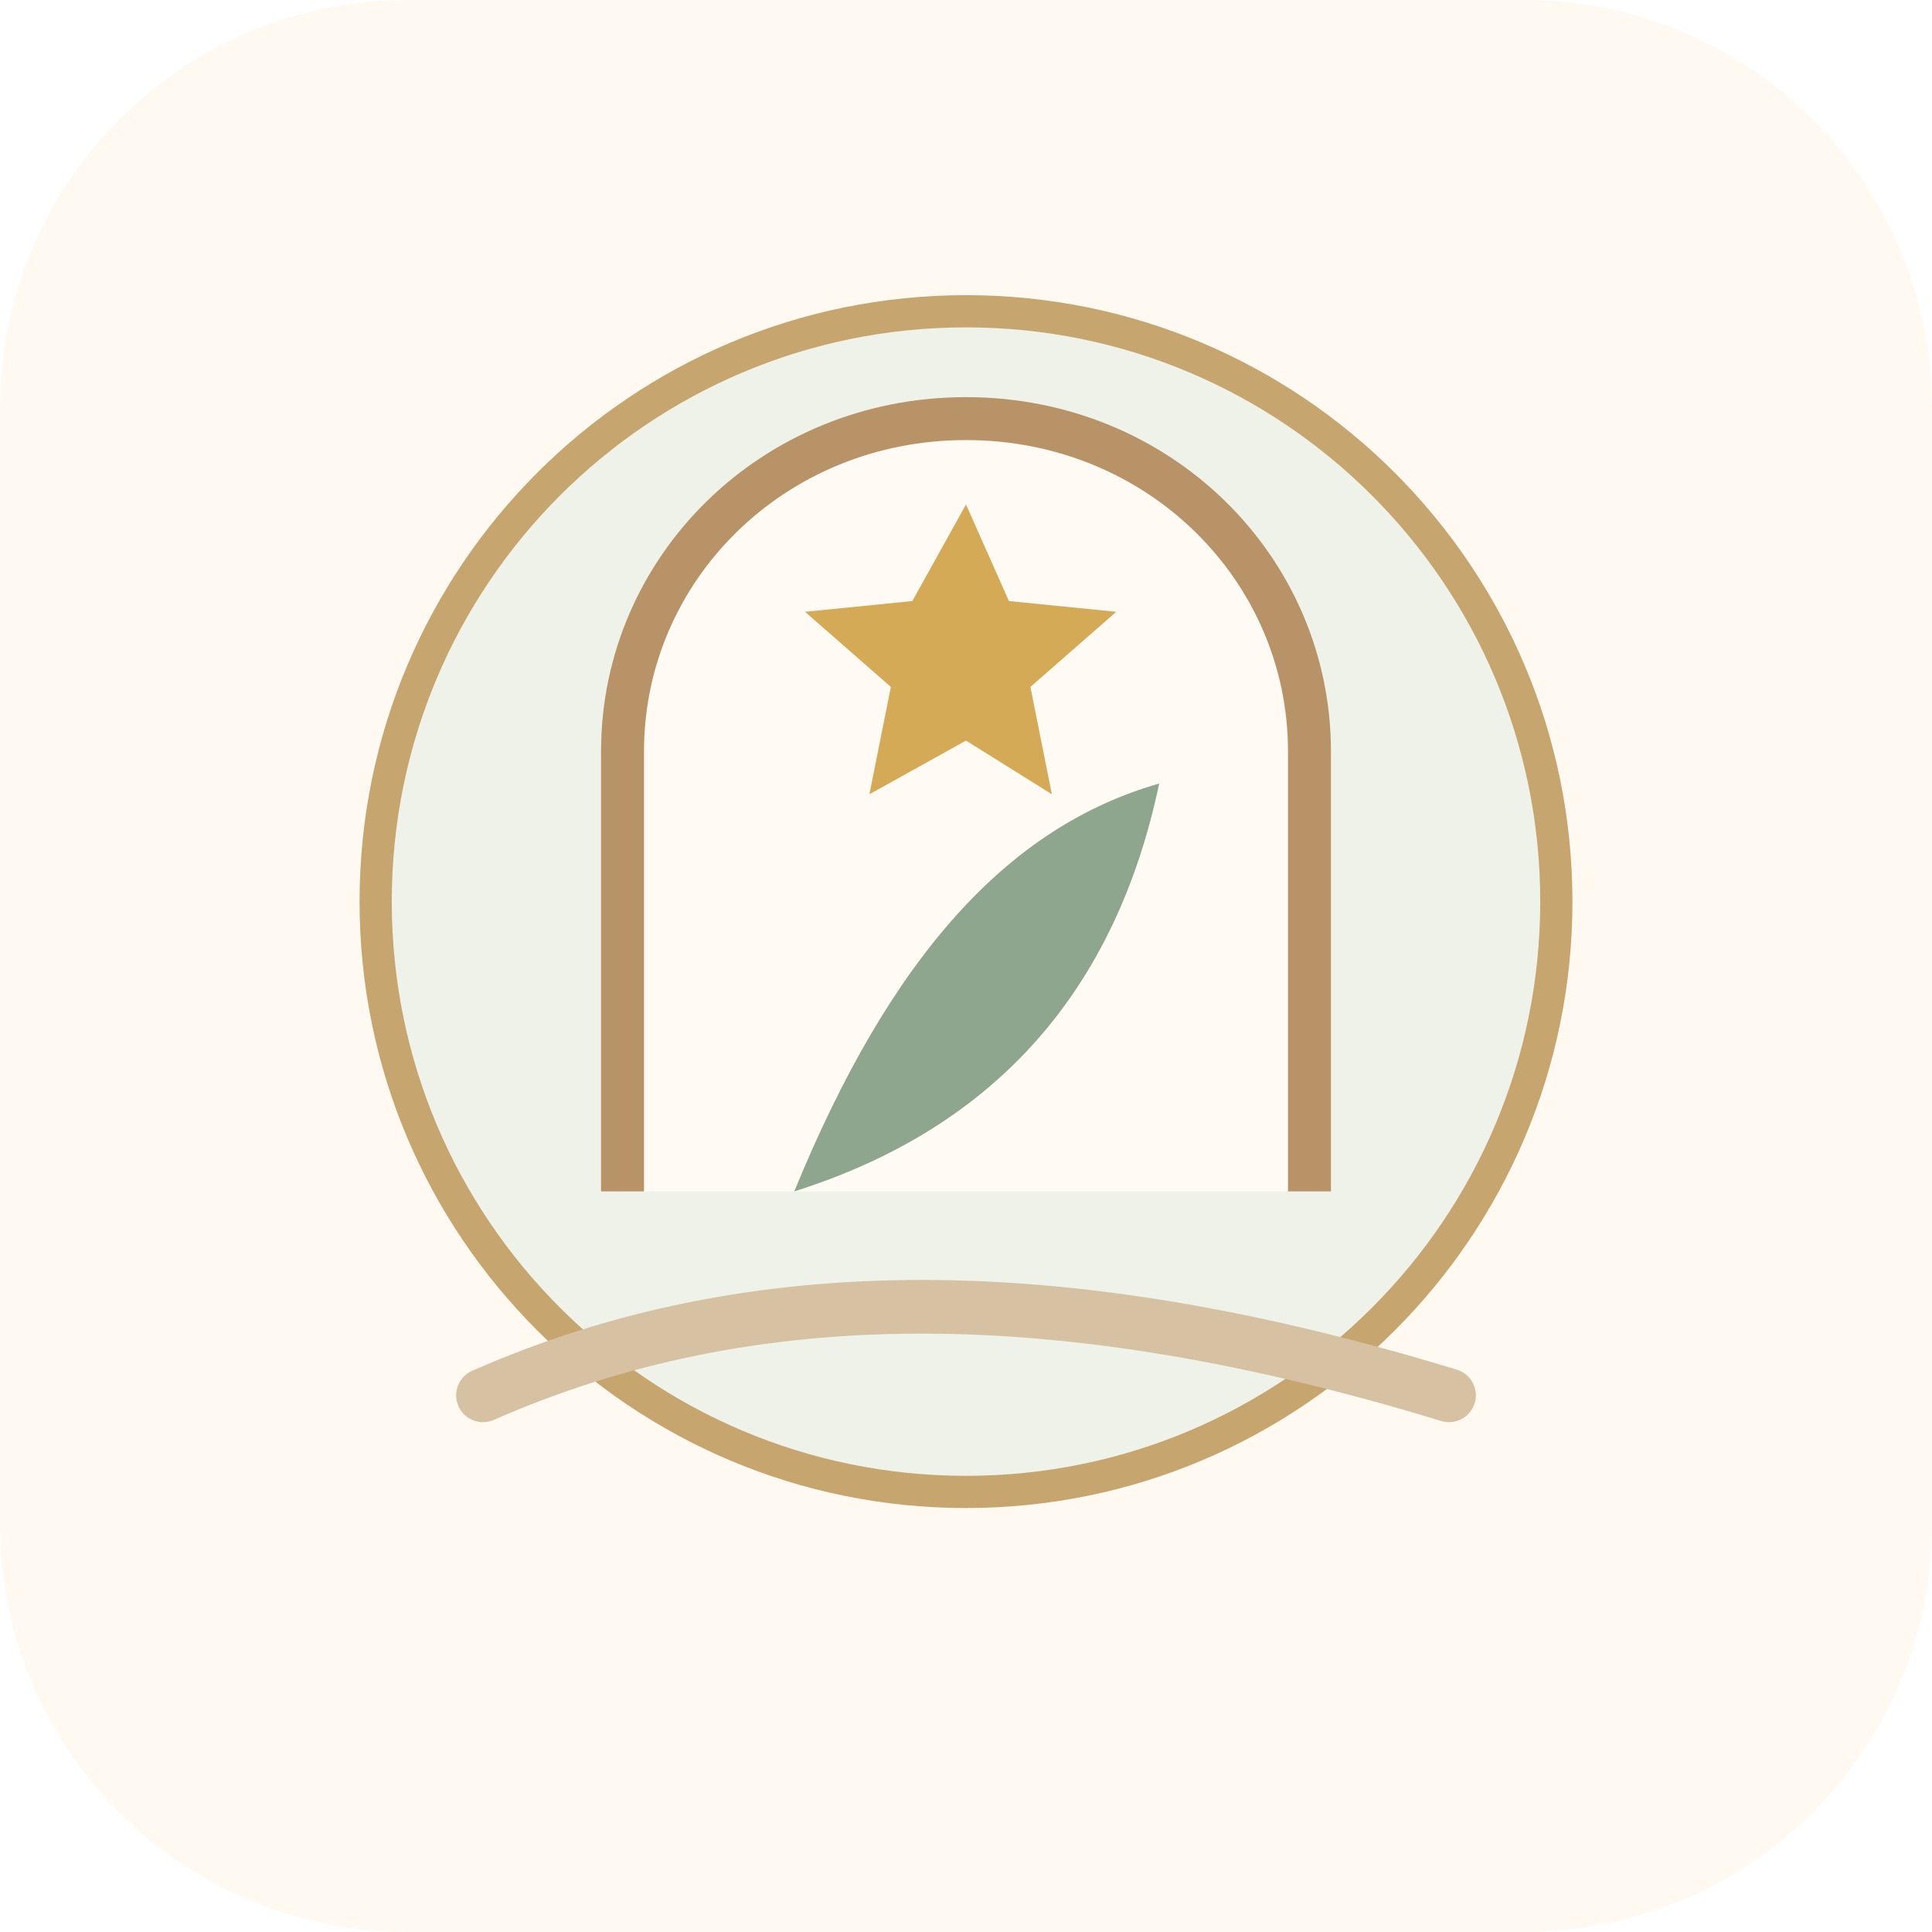
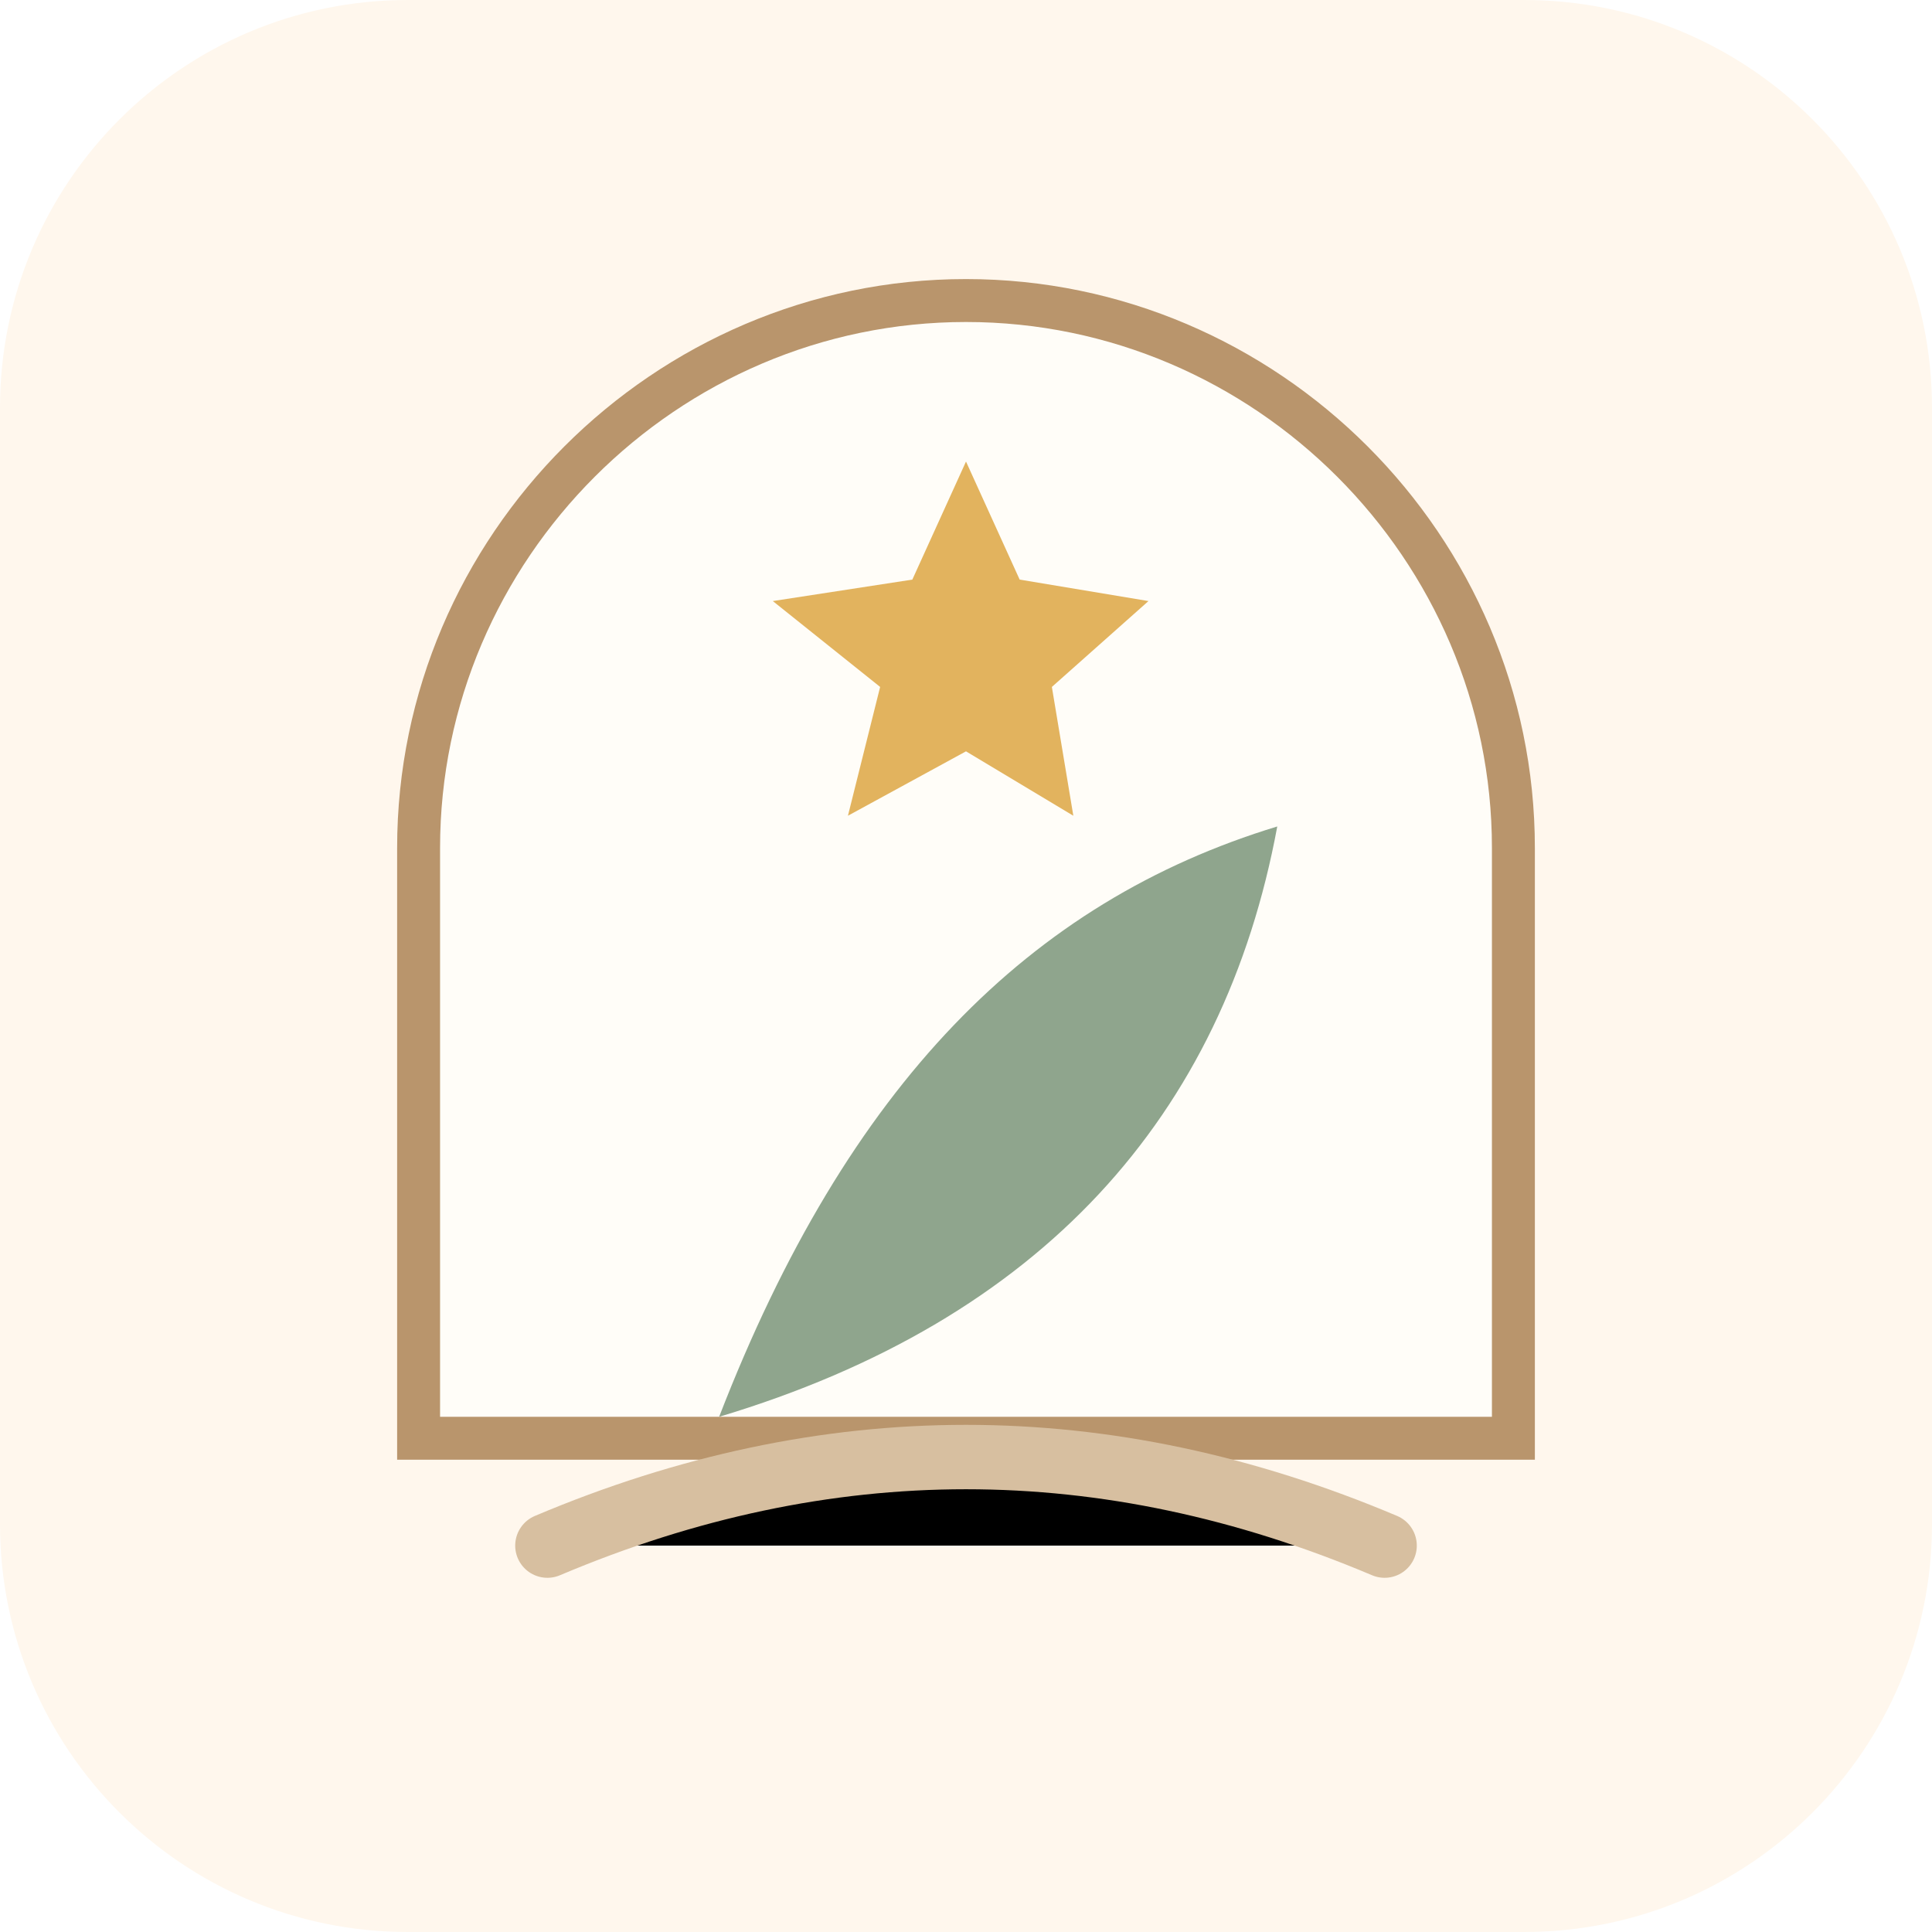
<svg xmlns="http://www.w3.org/2000/svg" viewBox="0 0 180 180">
-   <rect width="180" height="180" rx="38" fill="#fff9f1" />
-   <circle cx="90" cy="84" r="55" fill="#eef2e8" stroke="#c7a56f" stroke-width="3" />
-   <path d="M58 111V70c0-17 14-31 32-31s32 14 32 31v41" fill="#fffaf3" stroke="#b89368" stroke-width="4" />
-   <path d="M74 111c9-22 20-34 34-38-4 19-15 32-34 38z" fill="#8fa68e" />
-   <path d="M90 47l4 9 10 1-8 7 2 10-8-5-9 5 2-10-8-7 10-1z" fill="#d4aa57" />
-   <path d="M45 130c25-11 54-11 90 0" fill="none" stroke="#d6c1a2" stroke-width="5" stroke-linecap="round" />
+   <rect width="180" height="180" rx="38" fill="#fff7ed" />
+   <path d="M90 28c-28 0-51 23-51 51v55h102V79c0-28-23-51-51-51z" fill="#fffdf8" stroke="#b9956c" stroke-width="4" />
+   <path d="M67 132c12-31 29-48 52-55-5 27-22 46-52 55z" fill="#8fa58d" />
+   <path d="m90 43 5 11 12 2-9 8 2 12-10-6-11 6 3-12-10-8 13-2z" fill="#e2b35e" />
+   <path d="M51 144c26-11 52-11 78 0" stroke="#d7bfa0" stroke-width="6" stroke-linecap="round" />
</svg>
